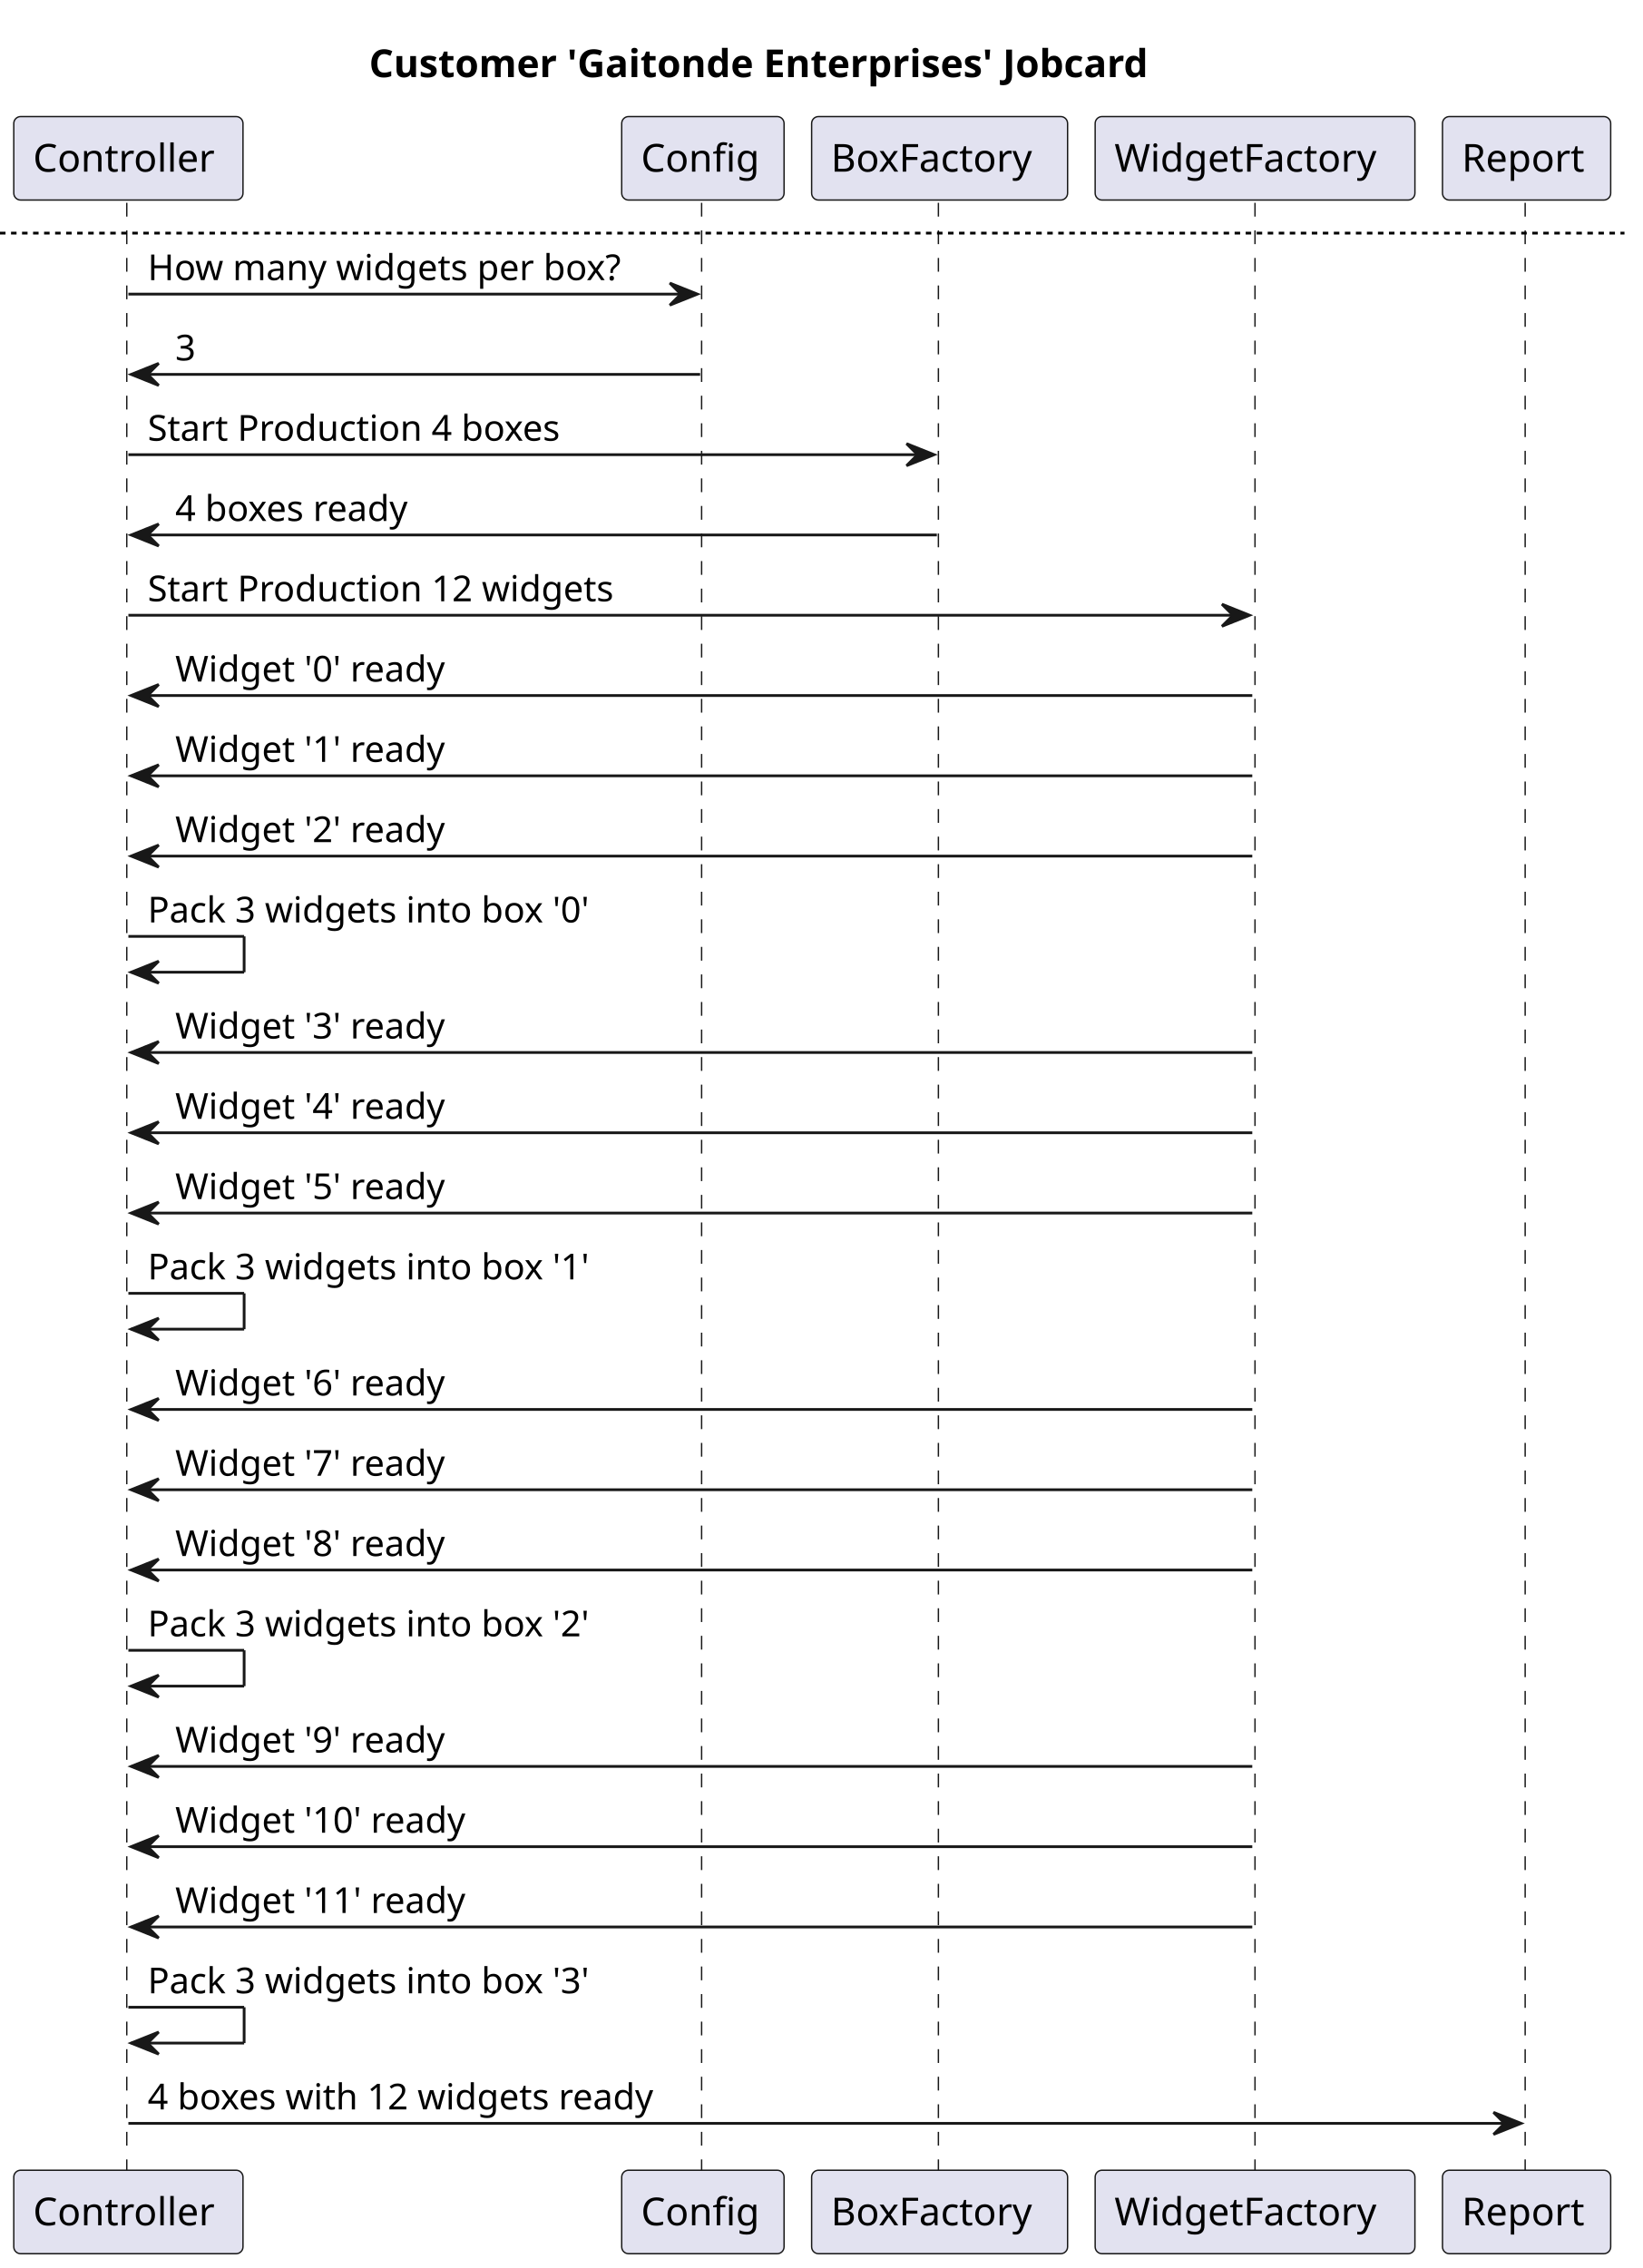
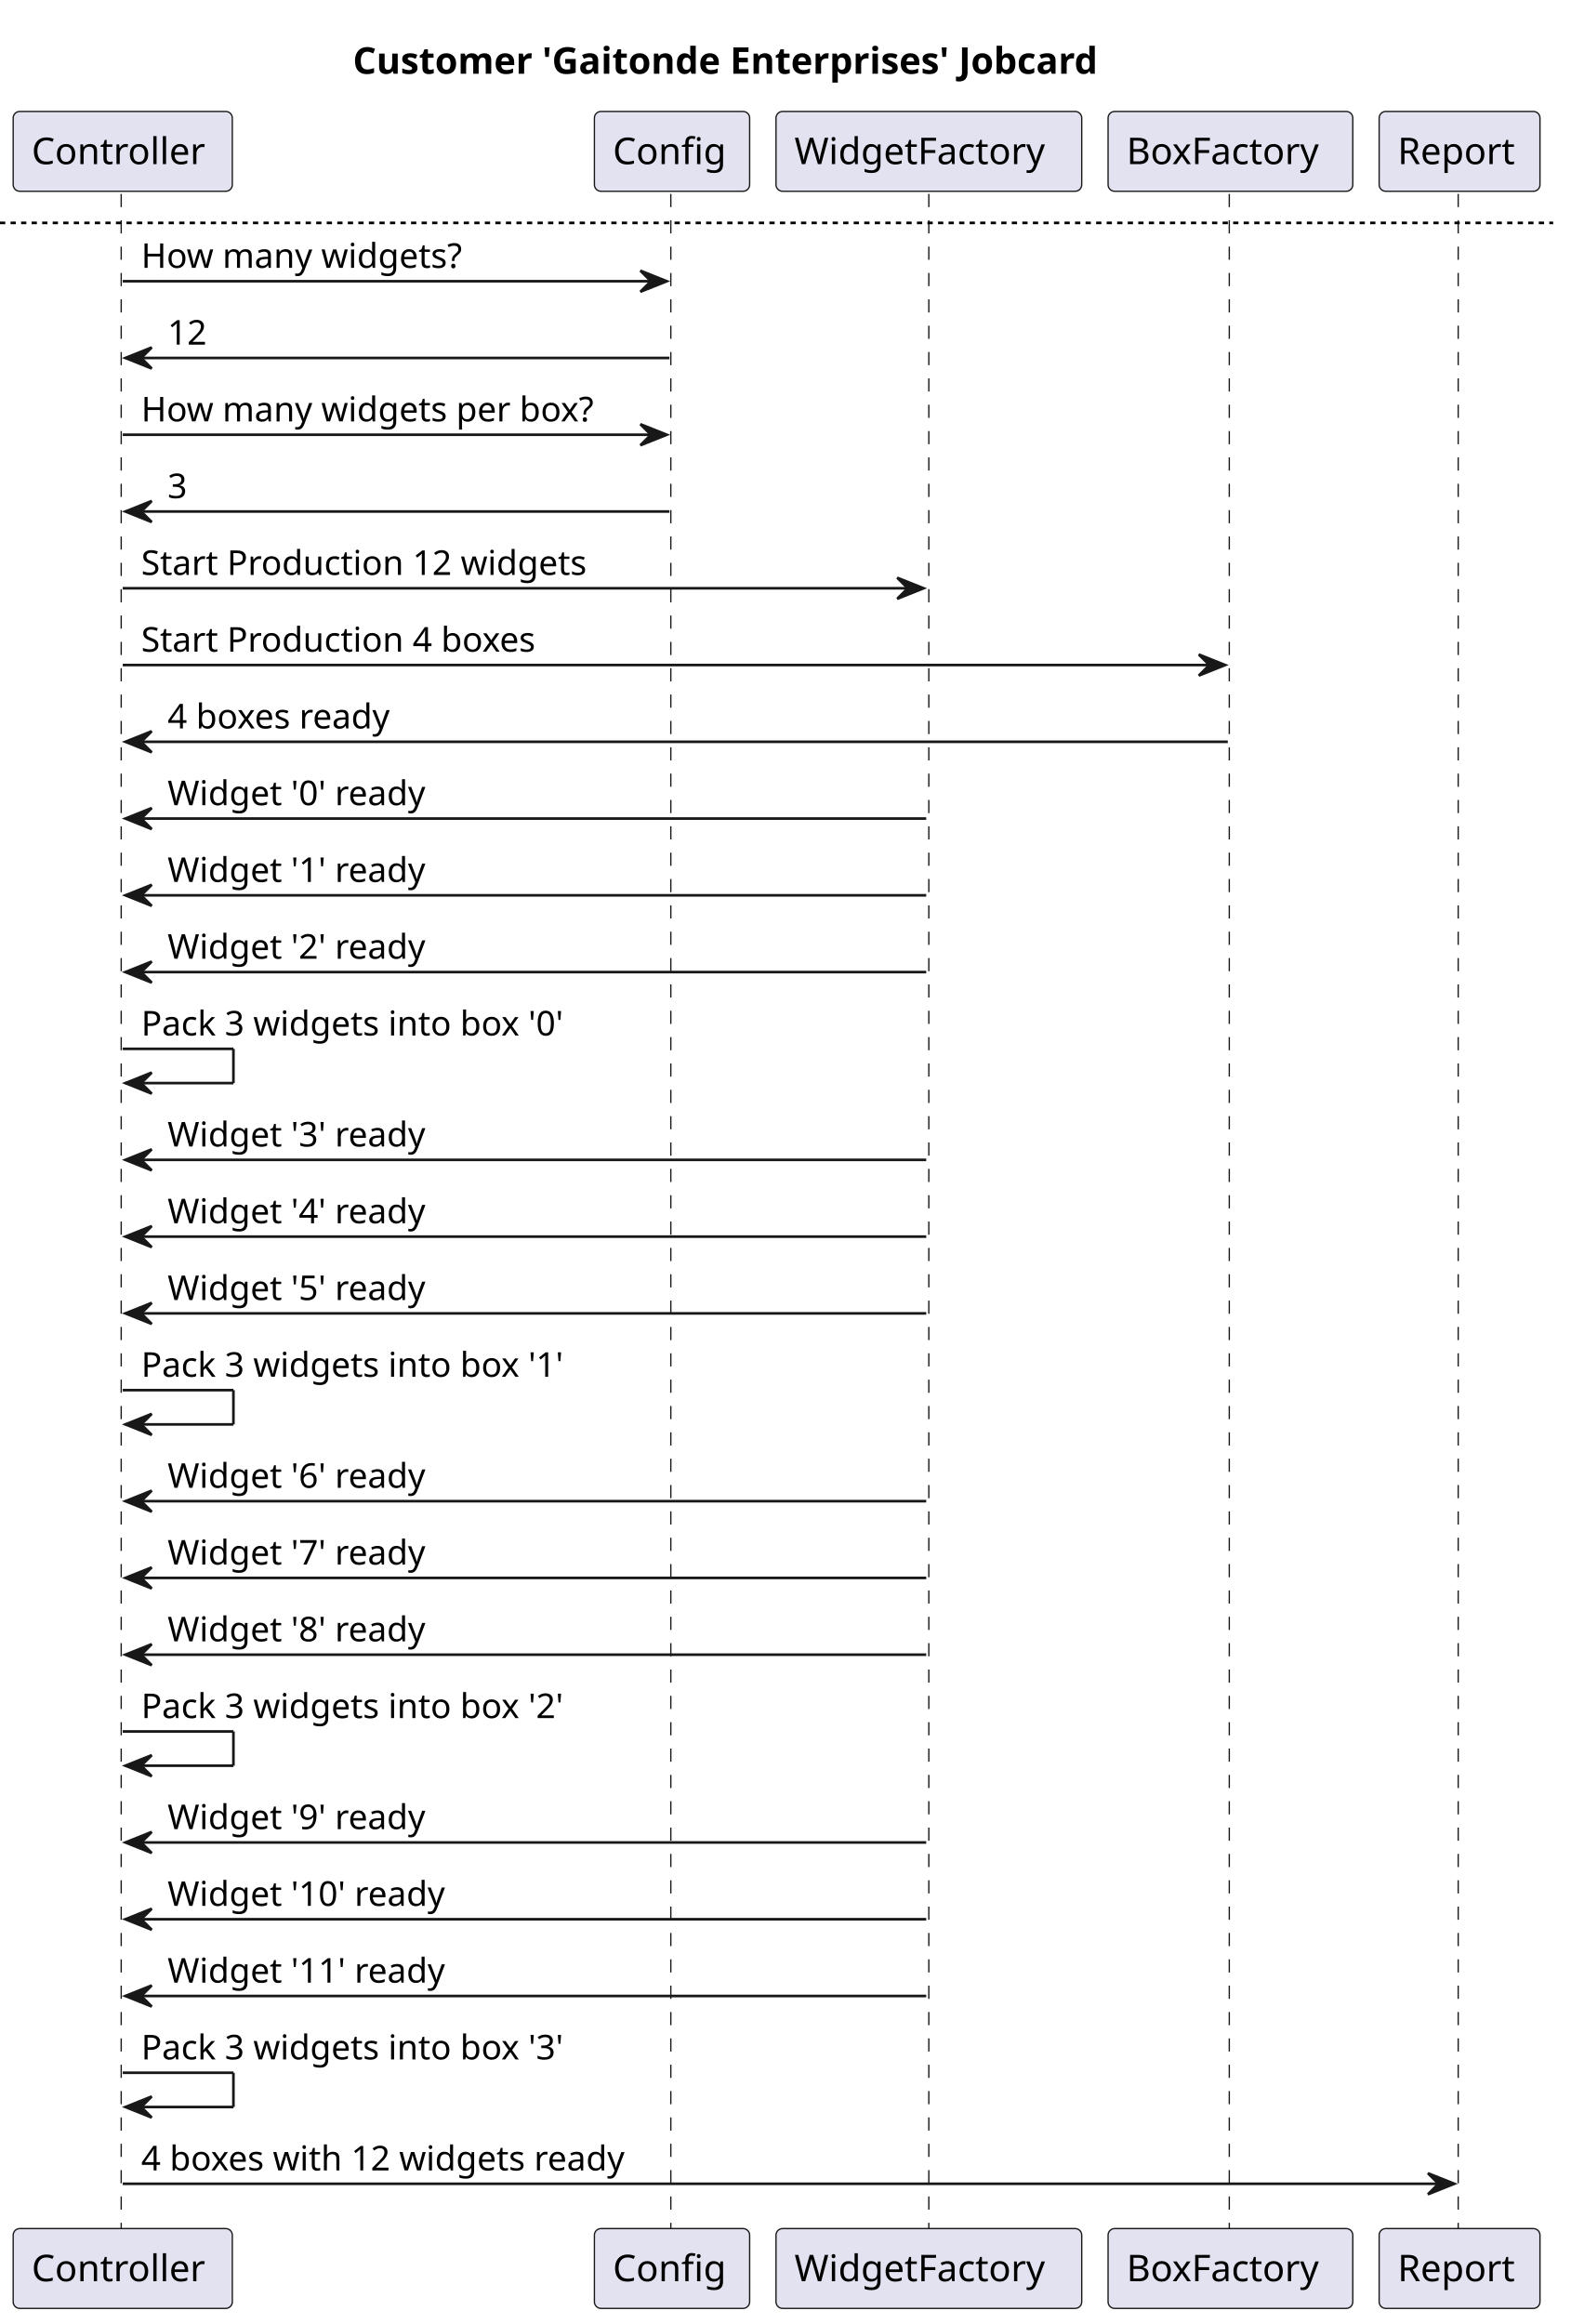
- <svg xmlns="http://www.w3.org/2000/svg" contentStyleType="text/css" height="823px" preserveAspectRatio="none" style="width:596px;height:823px;background:#FFFFFF;" version="1.1" viewBox="0 0 596 823" width="596px" zoomAndPan="magnify">
+ <svg xmlns="http://www.w3.org/2000/svg" contentStyleType="text/css" height="882px" preserveAspectRatio="none" style="width:596px;height:882px;background:#FFFFFF;" version="1.1" viewBox="0 0 596 882" width="596px" zoomAndPan="magnify">
  <defs />
  <g>
    <text fill="#000000" font-family="sans-serif" font-size="14" font-weight="bold" lengthAdjust="spacing" textLength="320.626" x="133.917" y="27.995">Customer 'Gaitonde Enterprises' Jobcard</text>
-     <line style="stroke:#181818;stroke-width:0.5;stroke-dasharray:5.0,5.0;" x1="46" x2="46" y1="73.594" y2="788.516" />
-     <line style="stroke:#181818;stroke-width:0.5;stroke-dasharray:5.0,5.0;" x1="254.59" x2="254.59" y1="73.594" y2="788.516" />
-     <line style="stroke:#181818;stroke-width:0.5;stroke-dasharray:5.0,5.0;" x1="340.509" x2="340.509" y1="73.594" y2="788.516" />
-     <line style="stroke:#181818;stroke-width:0.5;stroke-dasharray:5.0,5.0;" x1="455.389" x2="455.389" y1="73.594" y2="788.516" />
-     <line style="stroke:#181818;stroke-width:0.5;stroke-dasharray:5.0,5.0;" x1="553.422" x2="553.422" y1="73.594" y2="788.516" />
+     <line style="stroke:#181818;stroke-width:0.5;stroke-dasharray:5.0,5.0;" x1="46" x2="46" y1="73.594" y2="846.781" />
+     <line style="stroke:#181818;stroke-width:0.5;stroke-dasharray:5.0,5.0;" x1="254.59" x2="254.59" y1="73.594" y2="846.781" />
+     <line style="stroke:#181818;stroke-width:0.5;stroke-dasharray:5.0,5.0;" x1="352.509" x2="352.509" y1="73.594" y2="846.781" />
+     <line style="stroke:#181818;stroke-width:0.5;stroke-dasharray:5.0,5.0;" x1="466.542" x2="466.542" y1="73.594" y2="846.781" />
+     <line style="stroke:#181818;stroke-width:0.5;stroke-dasharray:5.0,5.0;" x1="553.422" x2="553.422" y1="73.594" y2="846.781" />
    <rect fill="#E2E2F0" height="30.297" rx="2.5" ry="2.5" style="stroke:#181818;stroke-width:0.5;" width="83.173" x="5" y="42.297" />
    <text fill="#000000" font-family="sans-serif" font-size="14" lengthAdjust="spacing" textLength="69.173" x="12" y="62.292">Controller</text>
-     <rect fill="#E2E2F0" height="30.297" rx="2.5" ry="2.5" style="stroke:#181818;stroke-width:0.5;" width="83.173" x="5" y="787.516" />
-     <text fill="#000000" font-family="sans-serif" font-size="14" lengthAdjust="spacing" textLength="69.173" x="12" y="807.511">Controller</text>
+     <rect fill="#E2E2F0" height="30.297" rx="2.5" ry="2.5" style="stroke:#181818;stroke-width:0.5;" width="83.173" x="5" y="845.781" />
+     <text fill="#000000" font-family="sans-serif" font-size="14" lengthAdjust="spacing" textLength="69.173" x="12" y="865.776">Controller</text>
    <rect fill="#E2E2F0" height="30.297" rx="2.5" ry="2.5" style="stroke:#181818;stroke-width:0.5;" width="58.919" x="225.59" y="42.297" />
    <text fill="#000000" font-family="sans-serif" font-size="14" lengthAdjust="spacing" textLength="44.919" x="232.59" y="62.292">Config</text>
-     <rect fill="#E2E2F0" height="30.297" rx="2.5" ry="2.5" style="stroke:#181818;stroke-width:0.5;" width="58.919" x="225.59" y="787.516" />
-     <text fill="#000000" font-family="sans-serif" font-size="14" lengthAdjust="spacing" textLength="44.919" x="232.59" y="807.511">Config</text>
-     <rect fill="#E2E2F0" height="30.297" rx="2.5" ry="2.5" style="stroke:#181818;stroke-width:0.5;" width="92.88" x="294.509" y="42.297" />
-     <text fill="#000000" font-family="sans-serif" font-size="14" lengthAdjust="spacing" textLength="78.88" x="301.509" y="62.292">BoxFactory</text>
-     <rect fill="#E2E2F0" height="30.297" rx="2.5" ry="2.5" style="stroke:#181818;stroke-width:0.5;" width="92.88" x="294.509" y="787.516" />
-     <text fill="#000000" font-family="sans-serif" font-size="14" lengthAdjust="spacing" textLength="78.88" x="301.509" y="807.511">BoxFactory</text>
-     <rect fill="#E2E2F0" height="30.297" rx="2.5" ry="2.5" style="stroke:#181818;stroke-width:0.5;" width="116.033" x="397.389" y="42.297" />
-     <text fill="#000000" font-family="sans-serif" font-size="14" lengthAdjust="spacing" textLength="102.033" x="404.389" y="62.292">WidgetFactory</text>
-     <rect fill="#E2E2F0" height="30.297" rx="2.5" ry="2.5" style="stroke:#181818;stroke-width:0.5;" width="116.033" x="397.389" y="787.516" />
-     <text fill="#000000" font-family="sans-serif" font-size="14" lengthAdjust="spacing" textLength="102.033" x="404.389" y="807.511">WidgetFactory</text>
+     <rect fill="#E2E2F0" height="30.297" rx="2.5" ry="2.5" style="stroke:#181818;stroke-width:0.5;" width="58.919" x="225.59" y="845.781" />
+     <text fill="#000000" font-family="sans-serif" font-size="14" lengthAdjust="spacing" textLength="44.919" x="232.59" y="865.776">Config</text>
+     <rect fill="#E2E2F0" height="30.297" rx="2.5" ry="2.5" style="stroke:#181818;stroke-width:0.5;" width="116.033" x="294.509" y="42.297" />
+     <text fill="#000000" font-family="sans-serif" font-size="14" lengthAdjust="spacing" textLength="102.033" x="301.509" y="62.292">WidgetFactory</text>
+     <rect fill="#E2E2F0" height="30.297" rx="2.5" ry="2.5" style="stroke:#181818;stroke-width:0.5;" width="116.033" x="294.509" y="845.781" />
+     <text fill="#000000" font-family="sans-serif" font-size="14" lengthAdjust="spacing" textLength="102.033" x="301.509" y="865.776">WidgetFactory</text>
+     <rect fill="#E2E2F0" height="30.297" rx="2.5" ry="2.5" style="stroke:#181818;stroke-width:0.5;" width="92.88" x="420.542" y="42.297" />
+     <text fill="#000000" font-family="sans-serif" font-size="14" lengthAdjust="spacing" textLength="78.88" x="427.542" y="62.292">BoxFactory</text>
+     <rect fill="#E2E2F0" height="30.297" rx="2.5" ry="2.5" style="stroke:#181818;stroke-width:0.5;" width="92.88" x="420.542" y="845.781" />
+     <text fill="#000000" font-family="sans-serif" font-size="14" lengthAdjust="spacing" textLength="78.88" x="427.542" y="865.776">BoxFactory</text>
    <rect fill="#E2E2F0" height="30.297" rx="2.5" ry="2.5" style="stroke:#181818;stroke-width:0.5;" width="61.038" x="523.422" y="42.297" />
    <text fill="#000000" font-family="sans-serif" font-size="14" lengthAdjust="spacing" textLength="47.038" x="530.422" y="62.292">Report</text>
-     <rect fill="#E2E2F0" height="30.297" rx="2.5" ry="2.5" style="stroke:#181818;stroke-width:0.5;" width="61.038" x="523.422" y="787.516" />
-     <text fill="#000000" font-family="sans-serif" font-size="14" lengthAdjust="spacing" textLength="47.038" x="530.422" y="807.511">Report</text>
+     <rect fill="#E2E2F0" height="30.297" rx="2.5" ry="2.5" style="stroke:#181818;stroke-width:0.5;" width="61.038" x="523.422" y="845.781" />
+     <text fill="#000000" font-family="sans-serif" font-size="14" lengthAdjust="spacing" textLength="47.038" x="530.422" y="865.776">Report</text>
    <line style="stroke:#000000;stroke-width:1.0;stroke-dasharray:2.0,2.0;" x1="0" x2="589.46" y1="84.594" y2="84.594" />
    <polygon fill="#181818" points="243.049,102.727,253.049,106.727,243.049,110.727,247.049,106.727" style="stroke:#181818;stroke-width:1.0;" />
    <line style="stroke:#181818;stroke-width:1.0;" x1="46.586" x2="249.049" y1="106.727" y2="106.727" />
-     <text fill="#000000" font-family="sans-serif" font-size="13" lengthAdjust="spacing" textLength="184.463" x="53.586" y="101.661">How many widgets per box?</text>
+     <text fill="#000000" font-family="sans-serif" font-size="13" lengthAdjust="spacing" textLength="130.705" x="53.586" y="101.661">How many widgets?</text>
    <polygon fill="#181818" points="57.586,131.859,47.586,135.859,57.586,139.859,53.586,135.859" style="stroke:#181818;stroke-width:1.0;" />
    <line style="stroke:#181818;stroke-width:1.0;" x1="51.586" x2="254.049" y1="135.859" y2="135.859" />
-     <text fill="#000000" font-family="sans-serif" font-size="13" lengthAdjust="spacing" textLength="8.271" x="63.586" y="130.793">3</text>
-     <polygon fill="#181818" points="328.949,160.992,338.949,164.992,328.949,168.992,332.949,164.992" style="stroke:#181818;stroke-width:1.0;" />
-     <line style="stroke:#181818;stroke-width:1.0;" x1="46.586" x2="334.949" y1="164.992" y2="164.992" />
-     <text fill="#000000" font-family="sans-serif" font-size="13" lengthAdjust="spacing" textLength="160.773" x="53.586" y="159.926">Start Production 4 boxes</text>
+     <text fill="#000000" font-family="sans-serif" font-size="13" lengthAdjust="spacing" textLength="16.542" x="63.586" y="130.793">12</text>
+     <polygon fill="#181818" points="243.049,160.992,253.049,164.992,243.049,168.992,247.049,164.992" style="stroke:#181818;stroke-width:1.0;" />
+     <line style="stroke:#181818;stroke-width:1.0;" x1="46.586" x2="249.049" y1="164.992" y2="164.992" />
+     <text fill="#000000" font-family="sans-serif" font-size="13" lengthAdjust="spacing" textLength="184.463" x="53.586" y="159.926">How many widgets per box?</text>
    <polygon fill="#181818" points="57.586,190.125,47.586,194.125,57.586,198.125,53.586,194.125" style="stroke:#181818;stroke-width:1.0;" />
-     <line style="stroke:#181818;stroke-width:1.0;" x1="51.586" x2="339.949" y1="194.125" y2="194.125" />
-     <text fill="#000000" font-family="sans-serif" font-size="13" lengthAdjust="spacing" textLength="92.46" x="63.586" y="189.059">4 boxes ready</text>
-     <polygon fill="#181818" points="443.405,219.258,453.405,223.258,443.405,227.258,447.405,223.258" style="stroke:#181818;stroke-width:1.0;" />
-     <line style="stroke:#181818;stroke-width:1.0;" x1="46.586" x2="449.405" y1="223.258" y2="223.258" />
+     <line style="stroke:#181818;stroke-width:1.0;" x1="51.586" x2="254.049" y1="194.125" y2="194.125" />
+     <text fill="#000000" font-family="sans-serif" font-size="13" lengthAdjust="spacing" textLength="8.271" x="63.586" y="189.059">3</text>
+     <polygon fill="#181818" points="340.525,219.258,350.525,223.258,340.525,227.258,344.525,223.258" style="stroke:#181818;stroke-width:1.0;" />
+     <line style="stroke:#181818;stroke-width:1.0;" x1="46.586" x2="346.525" y1="223.258" y2="223.258" />
    <text fill="#000000" font-family="sans-serif" font-size="13" lengthAdjust="spacing" textLength="180.991" x="53.586" y="218.192">Start Production 12 widgets</text>
-     <polygon fill="#181818" points="57.586,248.391,47.586,252.391,57.586,256.391,53.586,252.391" style="stroke:#181818;stroke-width:1.0;" />
-     <line style="stroke:#181818;stroke-width:1.0;" x1="51.586" x2="454.405" y1="252.391" y2="252.391" />
-     <text fill="#000000" font-family="sans-serif" font-size="13" lengthAdjust="spacing" textLength="107.002" x="63.586" y="247.325">Widget '0' ready</text>
+     <polygon fill="#181818" points="454.982,248.391,464.982,252.391,454.982,256.391,458.982,252.391" style="stroke:#181818;stroke-width:1.0;" />
+     <line style="stroke:#181818;stroke-width:1.0;" x1="46.586" x2="460.982" y1="252.391" y2="252.391" />
+     <text fill="#000000" font-family="sans-serif" font-size="13" lengthAdjust="spacing" textLength="160.773" x="53.586" y="247.325">Start Production 4 boxes</text>
    <polygon fill="#181818" points="57.586,277.523,47.586,281.523,57.586,285.523,53.586,281.523" style="stroke:#181818;stroke-width:1.0;" />
-     <line style="stroke:#181818;stroke-width:1.0;" x1="51.586" x2="454.405" y1="281.523" y2="281.523" />
-     <text fill="#000000" font-family="sans-serif" font-size="13" lengthAdjust="spacing" textLength="107.002" x="63.586" y="276.457">Widget '1' ready</text>
+     <line style="stroke:#181818;stroke-width:1.0;" x1="51.586" x2="465.982" y1="281.523" y2="281.523" />
+     <text fill="#000000" font-family="sans-serif" font-size="13" lengthAdjust="spacing" textLength="92.46" x="63.586" y="276.457">4 boxes ready</text>
    <polygon fill="#181818" points="57.586,306.656,47.586,310.656,57.586,314.656,53.586,310.656" style="stroke:#181818;stroke-width:1.0;" />
-     <line style="stroke:#181818;stroke-width:1.0;" x1="51.586" x2="454.405" y1="310.656" y2="310.656" />
-     <text fill="#000000" font-family="sans-serif" font-size="13" lengthAdjust="spacing" textLength="107.002" x="63.586" y="305.59">Widget '2' ready</text>
-     <line style="stroke:#181818;stroke-width:1.0;" x1="46.586" x2="88.586" y1="339.789" y2="339.789" />
-     <line style="stroke:#181818;stroke-width:1.0;" x1="88.586" x2="88.586" y1="339.789" y2="352.789" />
-     <line style="stroke:#181818;stroke-width:1.0;" x1="47.586" x2="88.586" y1="352.789" y2="352.789" />
-     <polygon fill="#181818" points="57.586,348.789,47.586,352.789,57.586,356.789,53.586,352.789" style="stroke:#181818;stroke-width:1.0;" />
-     <text fill="#000000" font-family="sans-serif" font-size="13" lengthAdjust="spacing" textLength="174.25" x="53.586" y="334.723">Pack 3 widgets into box '0'</text>
-     <polygon fill="#181818" points="57.586,377.922,47.586,381.922,57.586,385.922,53.586,381.922" style="stroke:#181818;stroke-width:1.0;" />
-     <line style="stroke:#181818;stroke-width:1.0;" x1="51.586" x2="454.405" y1="381.922" y2="381.922" />
-     <text fill="#000000" font-family="sans-serif" font-size="13" lengthAdjust="spacing" textLength="107.002" x="63.586" y="376.856">Widget '3' ready</text>
+     <line style="stroke:#181818;stroke-width:1.0;" x1="51.586" x2="351.525" y1="310.656" y2="310.656" />
+     <text fill="#000000" font-family="sans-serif" font-size="13" lengthAdjust="spacing" textLength="107.002" x="63.586" y="305.59">Widget '0' ready</text>
+     <polygon fill="#181818" points="57.586,335.789,47.586,339.789,57.586,343.789,53.586,339.789" style="stroke:#181818;stroke-width:1.0;" />
+     <line style="stroke:#181818;stroke-width:1.0;" x1="51.586" x2="351.525" y1="339.789" y2="339.789" />
+     <text fill="#000000" font-family="sans-serif" font-size="13" lengthAdjust="spacing" textLength="107.002" x="63.586" y="334.723">Widget '1' ready</text>
+     <polygon fill="#181818" points="57.586,364.922,47.586,368.922,57.586,372.922,53.586,368.922" style="stroke:#181818;stroke-width:1.0;" />
+     <line style="stroke:#181818;stroke-width:1.0;" x1="51.586" x2="351.525" y1="368.922" y2="368.922" />
+     <text fill="#000000" font-family="sans-serif" font-size="13" lengthAdjust="spacing" textLength="107.002" x="63.586" y="363.856">Widget '2' ready</text>
+     <line style="stroke:#181818;stroke-width:1.0;" x1="46.586" x2="88.586" y1="398.055" y2="398.055" />
+     <line style="stroke:#181818;stroke-width:1.0;" x1="88.586" x2="88.586" y1="398.055" y2="411.055" />
+     <line style="stroke:#181818;stroke-width:1.0;" x1="47.586" x2="88.586" y1="411.055" y2="411.055" />
    <polygon fill="#181818" points="57.586,407.055,47.586,411.055,57.586,415.055,53.586,411.055" style="stroke:#181818;stroke-width:1.0;" />
-     <line style="stroke:#181818;stroke-width:1.0;" x1="51.586" x2="454.405" y1="411.055" y2="411.055" />
-     <text fill="#000000" font-family="sans-serif" font-size="13" lengthAdjust="spacing" textLength="107.002" x="63.586" y="405.989">Widget '4' ready</text>
+     <text fill="#000000" font-family="sans-serif" font-size="13" lengthAdjust="spacing" textLength="174.25" x="53.586" y="392.989">Pack 3 widgets into box '0'</text>
    <polygon fill="#181818" points="57.586,436.188,47.586,440.188,57.586,444.188,53.586,440.188" style="stroke:#181818;stroke-width:1.0;" />
-     <line style="stroke:#181818;stroke-width:1.0;" x1="51.586" x2="454.405" y1="440.188" y2="440.188" />
-     <text fill="#000000" font-family="sans-serif" font-size="13" lengthAdjust="spacing" textLength="107.002" x="63.586" y="435.122">Widget '5' ready</text>
-     <line style="stroke:#181818;stroke-width:1.0;" x1="46.586" x2="88.586" y1="469.32" y2="469.32" />
-     <line style="stroke:#181818;stroke-width:1.0;" x1="88.586" x2="88.586" y1="469.32" y2="482.32" />
-     <line style="stroke:#181818;stroke-width:1.0;" x1="47.586" x2="88.586" y1="482.32" y2="482.32" />
-     <polygon fill="#181818" points="57.586,478.32,47.586,482.32,57.586,486.32,53.586,482.32" style="stroke:#181818;stroke-width:1.0;" />
-     <text fill="#000000" font-family="sans-serif" font-size="13" lengthAdjust="spacing" textLength="174.25" x="53.586" y="464.254">Pack 3 widgets into box '1'</text>
-     <polygon fill="#181818" points="57.586,507.453,47.586,511.453,57.586,515.453,53.586,511.453" style="stroke:#181818;stroke-width:1.0;" />
-     <line style="stroke:#181818;stroke-width:1.0;" x1="51.586" x2="454.405" y1="511.453" y2="511.453" />
-     <text fill="#000000" font-family="sans-serif" font-size="13" lengthAdjust="spacing" textLength="107.002" x="63.586" y="506.387">Widget '6' ready</text>
+     <line style="stroke:#181818;stroke-width:1.0;" x1="51.586" x2="351.525" y1="440.188" y2="440.188" />
+     <text fill="#000000" font-family="sans-serif" font-size="13" lengthAdjust="spacing" textLength="107.002" x="63.586" y="435.122">Widget '3' ready</text>
+     <polygon fill="#181818" points="57.586,465.32,47.586,469.32,57.586,473.32,53.586,469.32" style="stroke:#181818;stroke-width:1.0;" />
+     <line style="stroke:#181818;stroke-width:1.0;" x1="51.586" x2="351.525" y1="469.32" y2="469.32" />
+     <text fill="#000000" font-family="sans-serif" font-size="13" lengthAdjust="spacing" textLength="107.002" x="63.586" y="464.254">Widget '4' ready</text>
+     <polygon fill="#181818" points="57.586,494.453,47.586,498.453,57.586,502.453,53.586,498.453" style="stroke:#181818;stroke-width:1.0;" />
+     <line style="stroke:#181818;stroke-width:1.0;" x1="51.586" x2="351.525" y1="498.453" y2="498.453" />
+     <text fill="#000000" font-family="sans-serif" font-size="13" lengthAdjust="spacing" textLength="107.002" x="63.586" y="493.387">Widget '5' ready</text>
+     <line style="stroke:#181818;stroke-width:1.0;" x1="46.586" x2="88.586" y1="527.586" y2="527.586" />
+     <line style="stroke:#181818;stroke-width:1.0;" x1="88.586" x2="88.586" y1="527.586" y2="540.586" />
+     <line style="stroke:#181818;stroke-width:1.0;" x1="47.586" x2="88.586" y1="540.586" y2="540.586" />
    <polygon fill="#181818" points="57.586,536.586,47.586,540.586,57.586,544.586,53.586,540.586" style="stroke:#181818;stroke-width:1.0;" />
-     <line style="stroke:#181818;stroke-width:1.0;" x1="51.586" x2="454.405" y1="540.586" y2="540.586" />
-     <text fill="#000000" font-family="sans-serif" font-size="13" lengthAdjust="spacing" textLength="107.002" x="63.586" y="535.52">Widget '7' ready</text>
+     <text fill="#000000" font-family="sans-serif" font-size="13" lengthAdjust="spacing" textLength="174.25" x="53.586" y="522.52">Pack 3 widgets into box '1'</text>
    <polygon fill="#181818" points="57.586,565.719,47.586,569.719,57.586,573.719,53.586,569.719" style="stroke:#181818;stroke-width:1.0;" />
-     <line style="stroke:#181818;stroke-width:1.0;" x1="51.586" x2="454.405" y1="569.719" y2="569.719" />
-     <text fill="#000000" font-family="sans-serif" font-size="13" lengthAdjust="spacing" textLength="107.002" x="63.586" y="564.653">Widget '8' ready</text>
-     <line style="stroke:#181818;stroke-width:1.0;" x1="46.586" x2="88.586" y1="598.852" y2="598.852" />
-     <line style="stroke:#181818;stroke-width:1.0;" x1="88.586" x2="88.586" y1="598.852" y2="611.852" />
-     <line style="stroke:#181818;stroke-width:1.0;" x1="47.586" x2="88.586" y1="611.852" y2="611.852" />
-     <polygon fill="#181818" points="57.586,607.852,47.586,611.852,57.586,615.852,53.586,611.852" style="stroke:#181818;stroke-width:1.0;" />
-     <text fill="#000000" font-family="sans-serif" font-size="13" lengthAdjust="spacing" textLength="174.25" x="53.586" y="593.786">Pack 3 widgets into box '2'</text>
-     <polygon fill="#181818" points="57.586,636.984,47.586,640.984,57.586,644.984,53.586,640.984" style="stroke:#181818;stroke-width:1.0;" />
-     <line style="stroke:#181818;stroke-width:1.0;" x1="51.586" x2="454.405" y1="640.984" y2="640.984" />
-     <text fill="#000000" font-family="sans-serif" font-size="13" lengthAdjust="spacing" textLength="107.002" x="63.586" y="635.918">Widget '9' ready</text>
+     <line style="stroke:#181818;stroke-width:1.0;" x1="51.586" x2="351.525" y1="569.719" y2="569.719" />
+     <text fill="#000000" font-family="sans-serif" font-size="13" lengthAdjust="spacing" textLength="107.002" x="63.586" y="564.653">Widget '6' ready</text>
+     <polygon fill="#181818" points="57.586,594.852,47.586,598.852,57.586,602.852,53.586,598.852" style="stroke:#181818;stroke-width:1.0;" />
+     <line style="stroke:#181818;stroke-width:1.0;" x1="51.586" x2="351.525" y1="598.852" y2="598.852" />
+     <text fill="#000000" font-family="sans-serif" font-size="13" lengthAdjust="spacing" textLength="107.002" x="63.586" y="593.786">Widget '7' ready</text>
+     <polygon fill="#181818" points="57.586,623.984,47.586,627.984,57.586,631.984,53.586,627.984" style="stroke:#181818;stroke-width:1.0;" />
+     <line style="stroke:#181818;stroke-width:1.0;" x1="51.586" x2="351.525" y1="627.984" y2="627.984" />
+     <text fill="#000000" font-family="sans-serif" font-size="13" lengthAdjust="spacing" textLength="107.002" x="63.586" y="622.918">Widget '8' ready</text>
+     <line style="stroke:#181818;stroke-width:1.0;" x1="46.586" x2="88.586" y1="657.117" y2="657.117" />
+     <line style="stroke:#181818;stroke-width:1.0;" x1="88.586" x2="88.586" y1="657.117" y2="670.117" />
+     <line style="stroke:#181818;stroke-width:1.0;" x1="47.586" x2="88.586" y1="670.117" y2="670.117" />
    <polygon fill="#181818" points="57.586,666.117,47.586,670.117,57.586,674.117,53.586,670.117" style="stroke:#181818;stroke-width:1.0;" />
-     <line style="stroke:#181818;stroke-width:1.0;" x1="51.586" x2="454.405" y1="670.117" y2="670.117" />
-     <text fill="#000000" font-family="sans-serif" font-size="13" lengthAdjust="spacing" textLength="115.273" x="63.586" y="665.051">Widget '10' ready</text>
+     <text fill="#000000" font-family="sans-serif" font-size="13" lengthAdjust="spacing" textLength="174.25" x="53.586" y="652.051">Pack 3 widgets into box '2'</text>
    <polygon fill="#181818" points="57.586,695.25,47.586,699.25,57.586,703.25,53.586,699.25" style="stroke:#181818;stroke-width:1.0;" />
-     <line style="stroke:#181818;stroke-width:1.0;" x1="51.586" x2="454.405" y1="699.25" y2="699.25" />
-     <text fill="#000000" font-family="sans-serif" font-size="13" lengthAdjust="spacing" textLength="115.273" x="63.586" y="694.184">Widget '11' ready</text>
-     <line style="stroke:#181818;stroke-width:1.0;" x1="46.586" x2="88.586" y1="728.383" y2="728.383" />
-     <line style="stroke:#181818;stroke-width:1.0;" x1="88.586" x2="88.586" y1="728.383" y2="741.383" />
-     <line style="stroke:#181818;stroke-width:1.0;" x1="47.586" x2="88.586" y1="741.383" y2="741.383" />
-     <polygon fill="#181818" points="57.586,737.383,47.586,741.383,57.586,745.383,53.586,741.383" style="stroke:#181818;stroke-width:1.0;" />
-     <text fill="#000000" font-family="sans-serif" font-size="13" lengthAdjust="spacing" textLength="174.25" x="53.586" y="723.317">Pack 3 widgets into box '3'</text>
-     <polygon fill="#181818" points="541.941,766.516,551.941,770.516,541.941,774.516,545.941,770.516" style="stroke:#181818;stroke-width:1.0;" />
-     <line style="stroke:#181818;stroke-width:1.0;" x1="46.586" x2="547.941" y1="770.516" y2="770.516" />
-     <text fill="#000000" font-family="sans-serif" font-size="13" lengthAdjust="spacing" textLength="199.596" x="53.586" y="765.45">4 boxes with 12 widgets ready</text>
+     <line style="stroke:#181818;stroke-width:1.0;" x1="51.586" x2="351.525" y1="699.25" y2="699.25" />
+     <text fill="#000000" font-family="sans-serif" font-size="13" lengthAdjust="spacing" textLength="107.002" x="63.586" y="694.184">Widget '9' ready</text>
+     <polygon fill="#181818" points="57.586,724.383,47.586,728.383,57.586,732.383,53.586,728.383" style="stroke:#181818;stroke-width:1.0;" />
+     <line style="stroke:#181818;stroke-width:1.0;" x1="51.586" x2="351.525" y1="728.383" y2="728.383" />
+     <text fill="#000000" font-family="sans-serif" font-size="13" lengthAdjust="spacing" textLength="115.273" x="63.586" y="723.317">Widget '10' ready</text>
+     <polygon fill="#181818" points="57.586,753.516,47.586,757.516,57.586,761.516,53.586,757.516" style="stroke:#181818;stroke-width:1.0;" />
+     <line style="stroke:#181818;stroke-width:1.0;" x1="51.586" x2="351.525" y1="757.516" y2="757.516" />
+     <text fill="#000000" font-family="sans-serif" font-size="13" lengthAdjust="spacing" textLength="115.273" x="63.586" y="752.45">Widget '11' ready</text>
+     <line style="stroke:#181818;stroke-width:1.0;" x1="46.586" x2="88.586" y1="786.648" y2="786.648" />
+     <line style="stroke:#181818;stroke-width:1.0;" x1="88.586" x2="88.586" y1="786.648" y2="799.648" />
+     <line style="stroke:#181818;stroke-width:1.0;" x1="47.586" x2="88.586" y1="799.648" y2="799.648" />
+     <polygon fill="#181818" points="57.586,795.648,47.586,799.648,57.586,803.648,53.586,799.648" style="stroke:#181818;stroke-width:1.0;" />
+     <text fill="#000000" font-family="sans-serif" font-size="13" lengthAdjust="spacing" textLength="174.25" x="53.586" y="781.582">Pack 3 widgets into box '3'</text>
+     <polygon fill="#181818" points="541.941,824.781,551.941,828.781,541.941,832.781,545.941,828.781" style="stroke:#181818;stroke-width:1.0;" />
+     <line style="stroke:#181818;stroke-width:1.0;" x1="46.586" x2="547.941" y1="828.781" y2="828.781" />
+     <text fill="#000000" font-family="sans-serif" font-size="13" lengthAdjust="spacing" textLength="199.596" x="53.586" y="823.715">4 boxes with 12 widgets ready</text>
  </g>
</svg>
